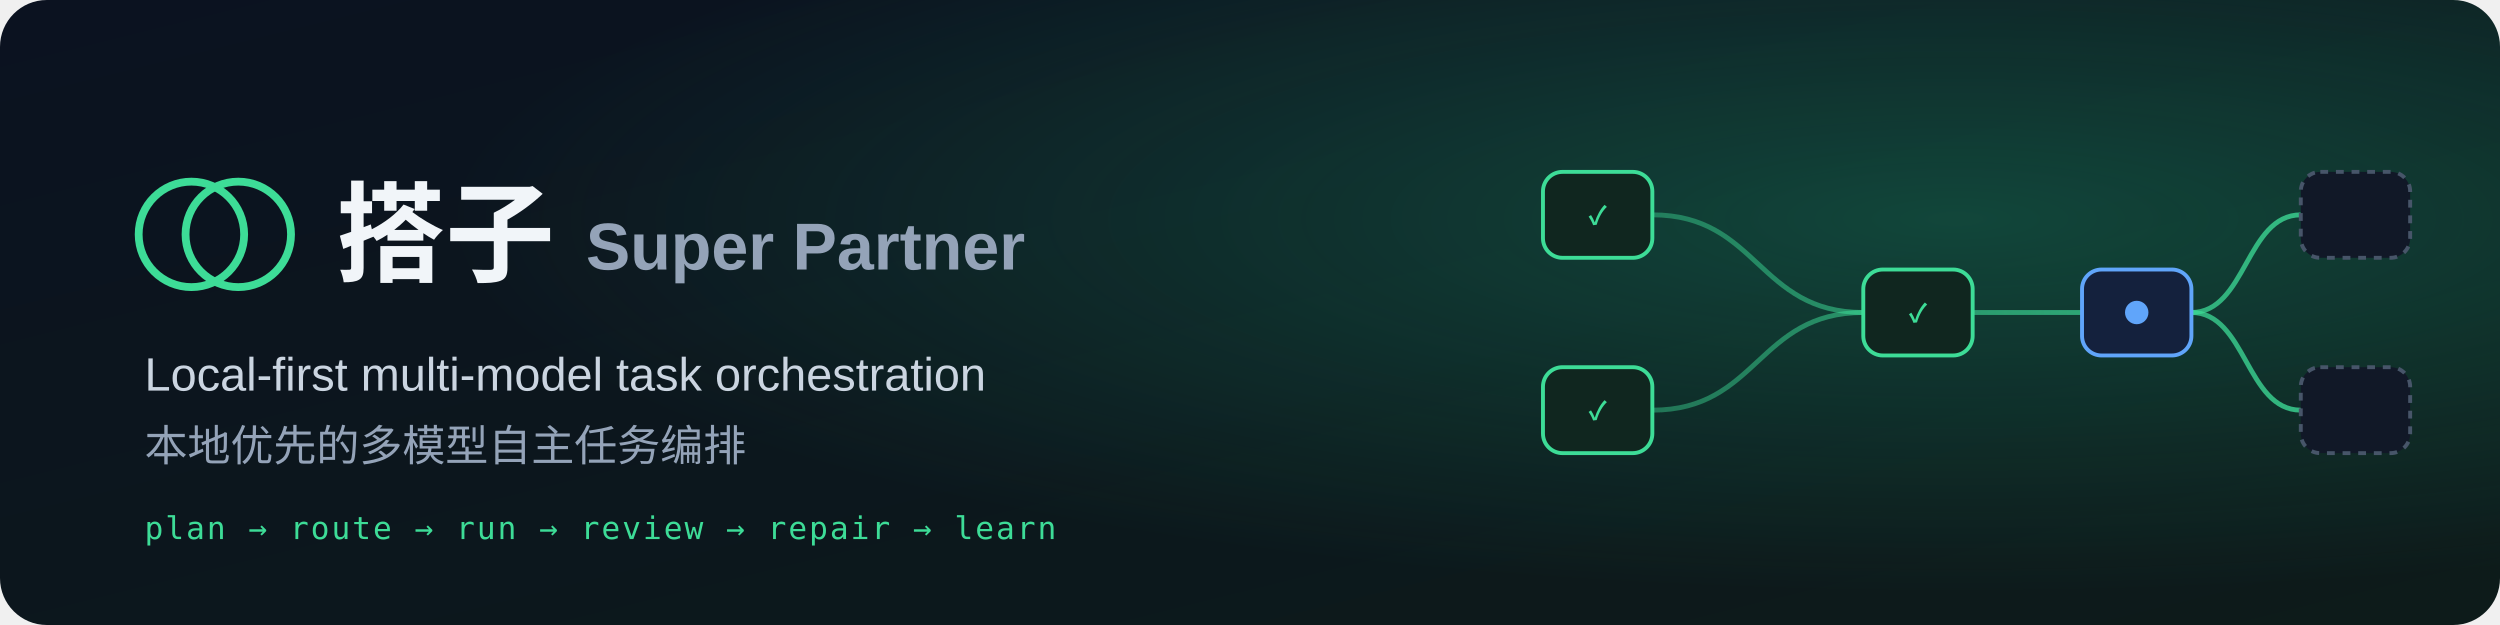
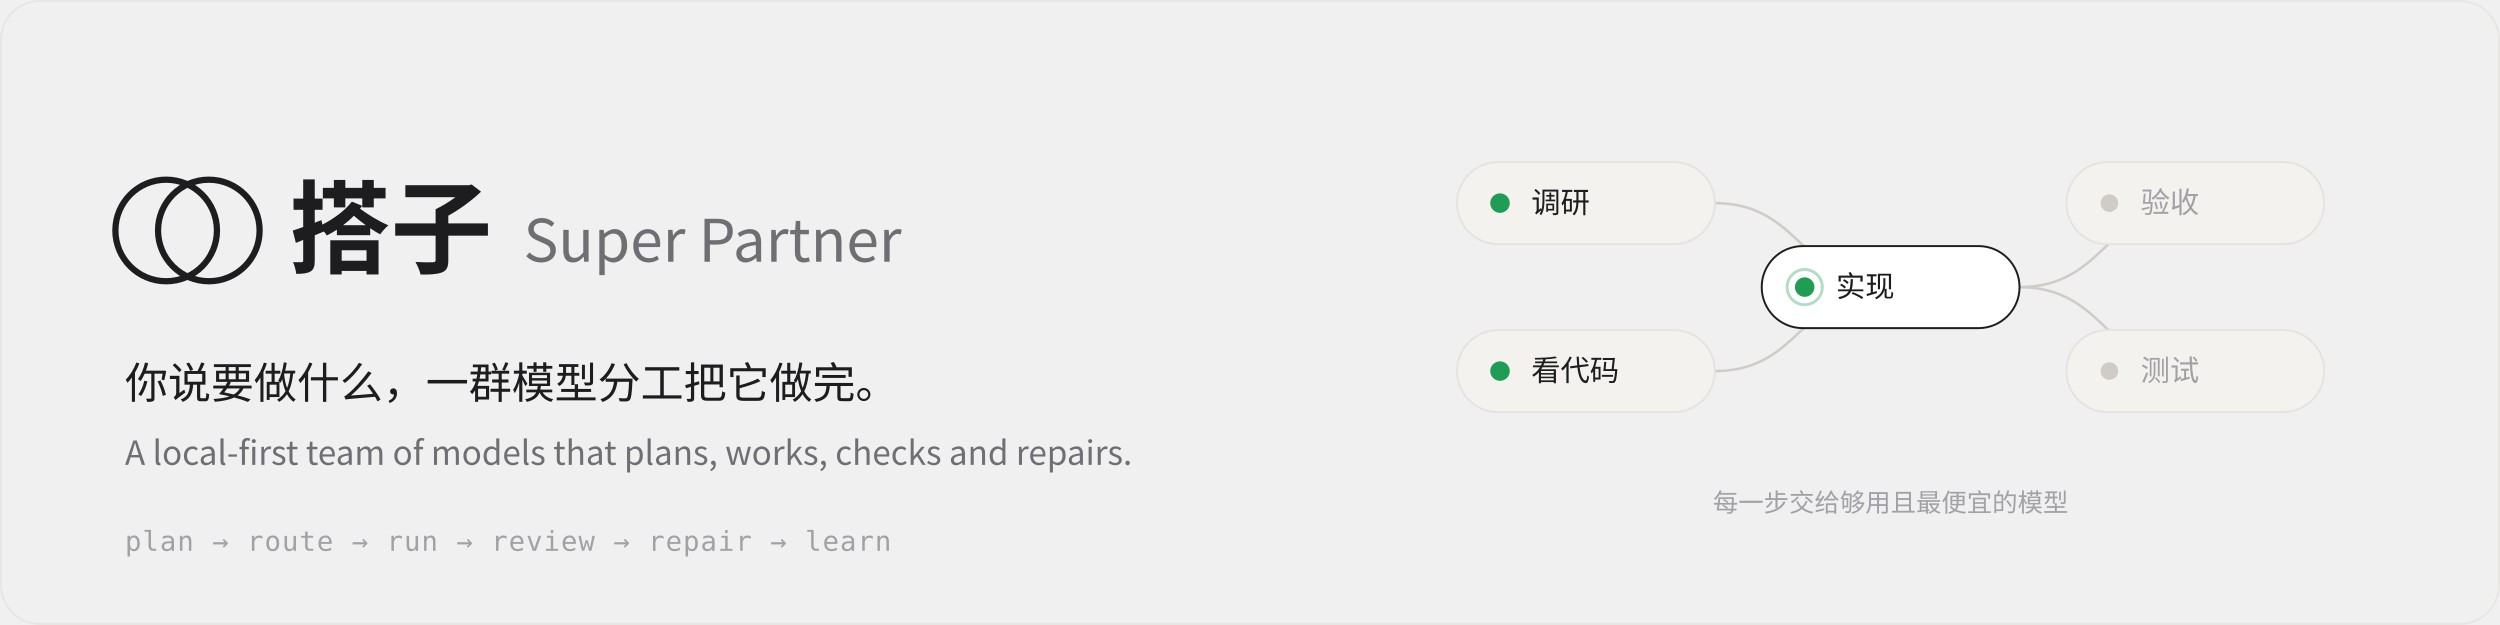
- <svg xmlns="http://www.w3.org/2000/svg" width="1280" height="320" viewBox="0 0 1280 320" role="img" aria-label="搭子 Super Partner: local-first multi-model task orchestration">
-   <defs>
-     <linearGradient id="bg" x1="0" y1="0" x2="1" y2="1">
-       <stop offset="0" stop-color="#0b1220" />
-       <stop offset="1" stop-color="#0d1b1a" />
-     </linearGradient>
-     <radialGradient id="glow" cx="0.78" cy="0.35" r="0.6">
-       <stop offset="0" stop-color="#1fbf86" stop-opacity="0.28" />
-       <stop offset="1" stop-color="#1fbf86" stop-opacity="0" />
-     </radialGradient>
-     <linearGradient id="edge" gradientUnits="userSpaceOnUse" x1="790" y1="0" x2="1234" y2="0">
-       <stop offset="0" stop-color="#3ddc97" stop-opacity="0.35" />
-       <stop offset="1" stop-color="#3ddc97" stop-opacity="0.85" />
-     </linearGradient>
-     <style>
-       .t { font-family: -apple-system, "Segoe UI", "Helvetica Neue", Arial, "PingFang SC", "Microsoft YaHei", "Noto Sans CJK SC", sans-serif; }
-       .mono { font-family: ui-monospace, "SFMono-Regular", Menlo, Consolas, monospace; }
-     </style>
-   </defs>
-   <rect width="1280" height="320" rx="24" fill="url(#bg)" />
-   <rect width="1280" height="320" rx="24" fill="url(#glow)" />
-   <g fill="none" stroke="#3ddc97" stroke-width="4">
-     <circle cx="98" cy="120" r="27" />
-     <circle cx="122" cy="120" r="27" />
+ <svg xmlns="http://www.w3.org/2000/svg" width="1280" height="320" viewBox="0 0 1280 320" role="img" aria-label="搭子 Super Partner：本地优先的多模型自主任务编排">
+   <style>
+     .bg { fill: #fbfaf8; } .frame { fill: none; stroke: #e8e6e1; }
+     .card { fill: #ffffff; stroke: #e6e3de; } .card.lead { stroke: #1d1d1f; stroke-width: 1.6; }
+     .ink { fill: #1d1d1f; } .muted { fill: #6e6e73; } .faint { fill: #a1a1a6; }
+     .ring { fill: none; stroke: #1d1d1f; }
+     .avatar { fill: #f1efea; } .avatar.lead { fill: #1d1d1f; } .glyph { fill: #3a3a3c; } .glyph.lead { fill: #ffffff; }
+     .line { fill: none; stroke: #cfccc6; stroke-width: 1.3; } .dash { stroke-dasharray: 4 5; }
+     .dot { fill: #cfccc6; } .ok { fill: #1f9d55; } .okline { stroke: #1f9d55; }
+     .pill { fill: #fbfaf8; } .chip { fill: #f4f2ee; stroke: #e6e3de; } .chip.run { fill: #ffffff; stroke: #1d1d1f; }
+     .group { fill: #f6f4f0; stroke: #ebe8e3; }
+     .t { font-family: -apple-system, BlinkMacSystemFont, "Segoe UI", "PingFang SC", "Hiragino Sans GB", "Microsoft YaHei", "Noto Sans CJK SC", sans-serif; }
+     .mono { font-family: ui-monospace, "SF Mono", Menlo, Consolas, monospace; }
+     @media (prefers-color-scheme: dark) {
+       .bg { fill: #0f0f10; } .frame { stroke: #232326; }
+       .card { fill: #18181a; stroke: #2a2a2e; } .card.lead { stroke: #ededed; }
+       .ink { fill: #ededed; } .muted { fill: #a1a1a6; } .faint { fill: #6e6e73; }
+       .ring { stroke: #ededed; }
+       .avatar { fill: #26262a; } .avatar.lead { fill: #ededed; } .glyph { fill: #d1d1d6; } .glyph.lead { fill: #111113; }
+       .line { stroke: #3a3a3f; } .dot { fill: #3a3a3f; } .ok { fill: #3ccb7f; } .okline { stroke: #3ccb7f; }
+       .pill { fill: #0f0f10; } .chip { fill: #1d1d20; stroke: #2e2e33; } .chip.run { fill: #18181a; stroke: #ededed; }
+       .group { fill: #141416; stroke: #222225; }
+     }
+   </style>
+   <rect class="bg frame" x="0.5" y="0.5" width="1279" height="319" rx="20" />
+   <g class="ring" stroke-width="3.2">
+     <circle cx="85.08" cy="118" r="26" />
+     <circle cx="106.92" cy="118" r="26" />
  </g>
-   <text x="172" y="140" class="t" font-size="56" font-weight="700" fill="#f1f5f9">搭子</text>
-   <text x="300" y="138" class="t" font-size="34" font-weight="600" fill="#94a3b8">Super Partner</text>
-   <text x="74" y="200" class="t" font-size="24" fill="#cbd5e1">Local-first multi-model task orchestration</text>
-   <text x="74" y="236" class="t" font-size="22" fill="#94a3b8">本地优先的多模型自主任务编排</text>
-   <text x="74" y="276" class="mono" font-size="16" fill="#3ddc97" letter-spacing="1">plan → route → run → review → repair → learn</text>
-   <g fill="none" stroke="url(#edge)" stroke-width="2.5">
-     <path d="M846 110 C 900 110, 900 160, 954 160" />
-     <path d="M846 210 C 900 210, 900 160, 954 160" />
-     <path d="M1010 160 L 1066 160" />
-     <path d="M1122 160 C 1150 160, 1150 110, 1178 110" />
-     <path d="M1122 160 C 1150 160, 1150 210, 1178 210" />
-   </g>
-   <g class="t" font-size="13" font-weight="600" text-anchor="middle">
-     <rect x="790" y="88" width="56" height="44" rx="10" fill="#10261f" stroke="#3ddc97" stroke-width="2" />
-     <text x="818" y="115" fill="#3ddc97">✓</text>
-     <rect x="790" y="188" width="56" height="44" rx="10" fill="#10261f" stroke="#3ddc97" stroke-width="2" />
-     <text x="818" y="215" fill="#3ddc97">✓</text>
-     <rect x="954" y="138" width="56" height="44" rx="10" fill="#10261f" stroke="#3ddc97" stroke-width="2" />
-     <text x="982" y="165" fill="#3ddc97">✓</text>
-     <rect x="1066" y="138" width="56" height="44" rx="10" fill="#14213d" stroke="#60a5fa" stroke-width="2" />
-     <circle cx="1094" cy="160" r="6" fill="#60a5fa" />
-     <rect x="1178" y="88" width="56" height="44" rx="10" fill="#111827" stroke="#475569" stroke-width="2" stroke-dasharray="4 4" />
-     <rect x="1178" y="188" width="56" height="44" rx="10" fill="#111827" stroke="#475569" stroke-width="2" stroke-dasharray="4 4" />
-   </g>
+   <text x="148" y="136" class="t ink" font-size="52" font-weight="650" text-anchor="start">搭子</text>
+   <text x="268" y="134" class="t muted" font-size="30" font-weight="500" text-anchor="start">Super Partner</text>
+   <text x="64" y="204" class="t ink" font-size="22" font-weight="500" text-anchor="start">你说要做什么，一群模型分工把它做完。</text>
+   <text x="64" y="238" class="t muted" font-size="17" font-weight="400" text-anchor="start">A local-first team of models that plans, works, checks and repairs.</text>
+   <text x="64" y="282" class="mono faint" font-size="14" letter-spacing="0.5">plan → route → run → review → repair → learn</text>
+   <path class="line" d="M878 104 C 923.0 104, 923.0 147, 968 147" />
+   <path class="line" d="M878 190 C 923.0 190, 923.0 147, 968 147" />
+   <path class="line" d="M1034 147 C 1079.0 147, 1079.0 104, 1124 104" />
+   <path class="line" d="M1034 147 C 1079.0 147, 1079.0 190, 1124 190" />
+   <rect class="chip" x="746" y="83" width="132" height="42" rx="21" />
+   <circle class="ok" cx="768" cy="104" r="5" />
+   <text x="784" y="109" class="t ink" font-size="15" font-weight="500" text-anchor="start">调研</text>
+   <rect class="chip" x="746" y="169" width="132" height="42" rx="21" />
+   <circle class="ok" cx="768" cy="190" r="5" />
+   <text x="784" y="195" class="t ink" font-size="15" font-weight="500" text-anchor="start">看代码</text>
+   <rect class="chip run" x="902" y="126" width="132" height="42" rx="21" />
+   <circle class="ok" cx="924" cy="147" r="5" />
+   <circle cx="924" cy="147" r="9" fill="none" class="okline" stroke-opacity=".35" stroke-width="1.5" />
+   <text x="940" y="152" class="t ink" font-size="15" font-weight="500" text-anchor="start">实现</text>
+   <rect class="chip" x="1058" y="83" width="132" height="42" rx="21" />
+   <circle class="dot" cx="1080" cy="104" r="4.5" />
+   <text x="1096" y="109" class="t faint" font-size="15" font-weight="500" text-anchor="start">验收</text>
+   <rect class="chip" x="1058" y="169" width="132" height="42" rx="21" />
+   <circle class="dot" cx="1080" cy="190" r="4.5" />
+   <text x="1096" y="195" class="t faint" font-size="15" font-weight="500" text-anchor="start">测试</text>
+   <text x="968" y="262" class="t faint" font-size="13" font-weight="400" text-anchor="middle">每一步交给够用且最便宜的模型</text>
</svg>
